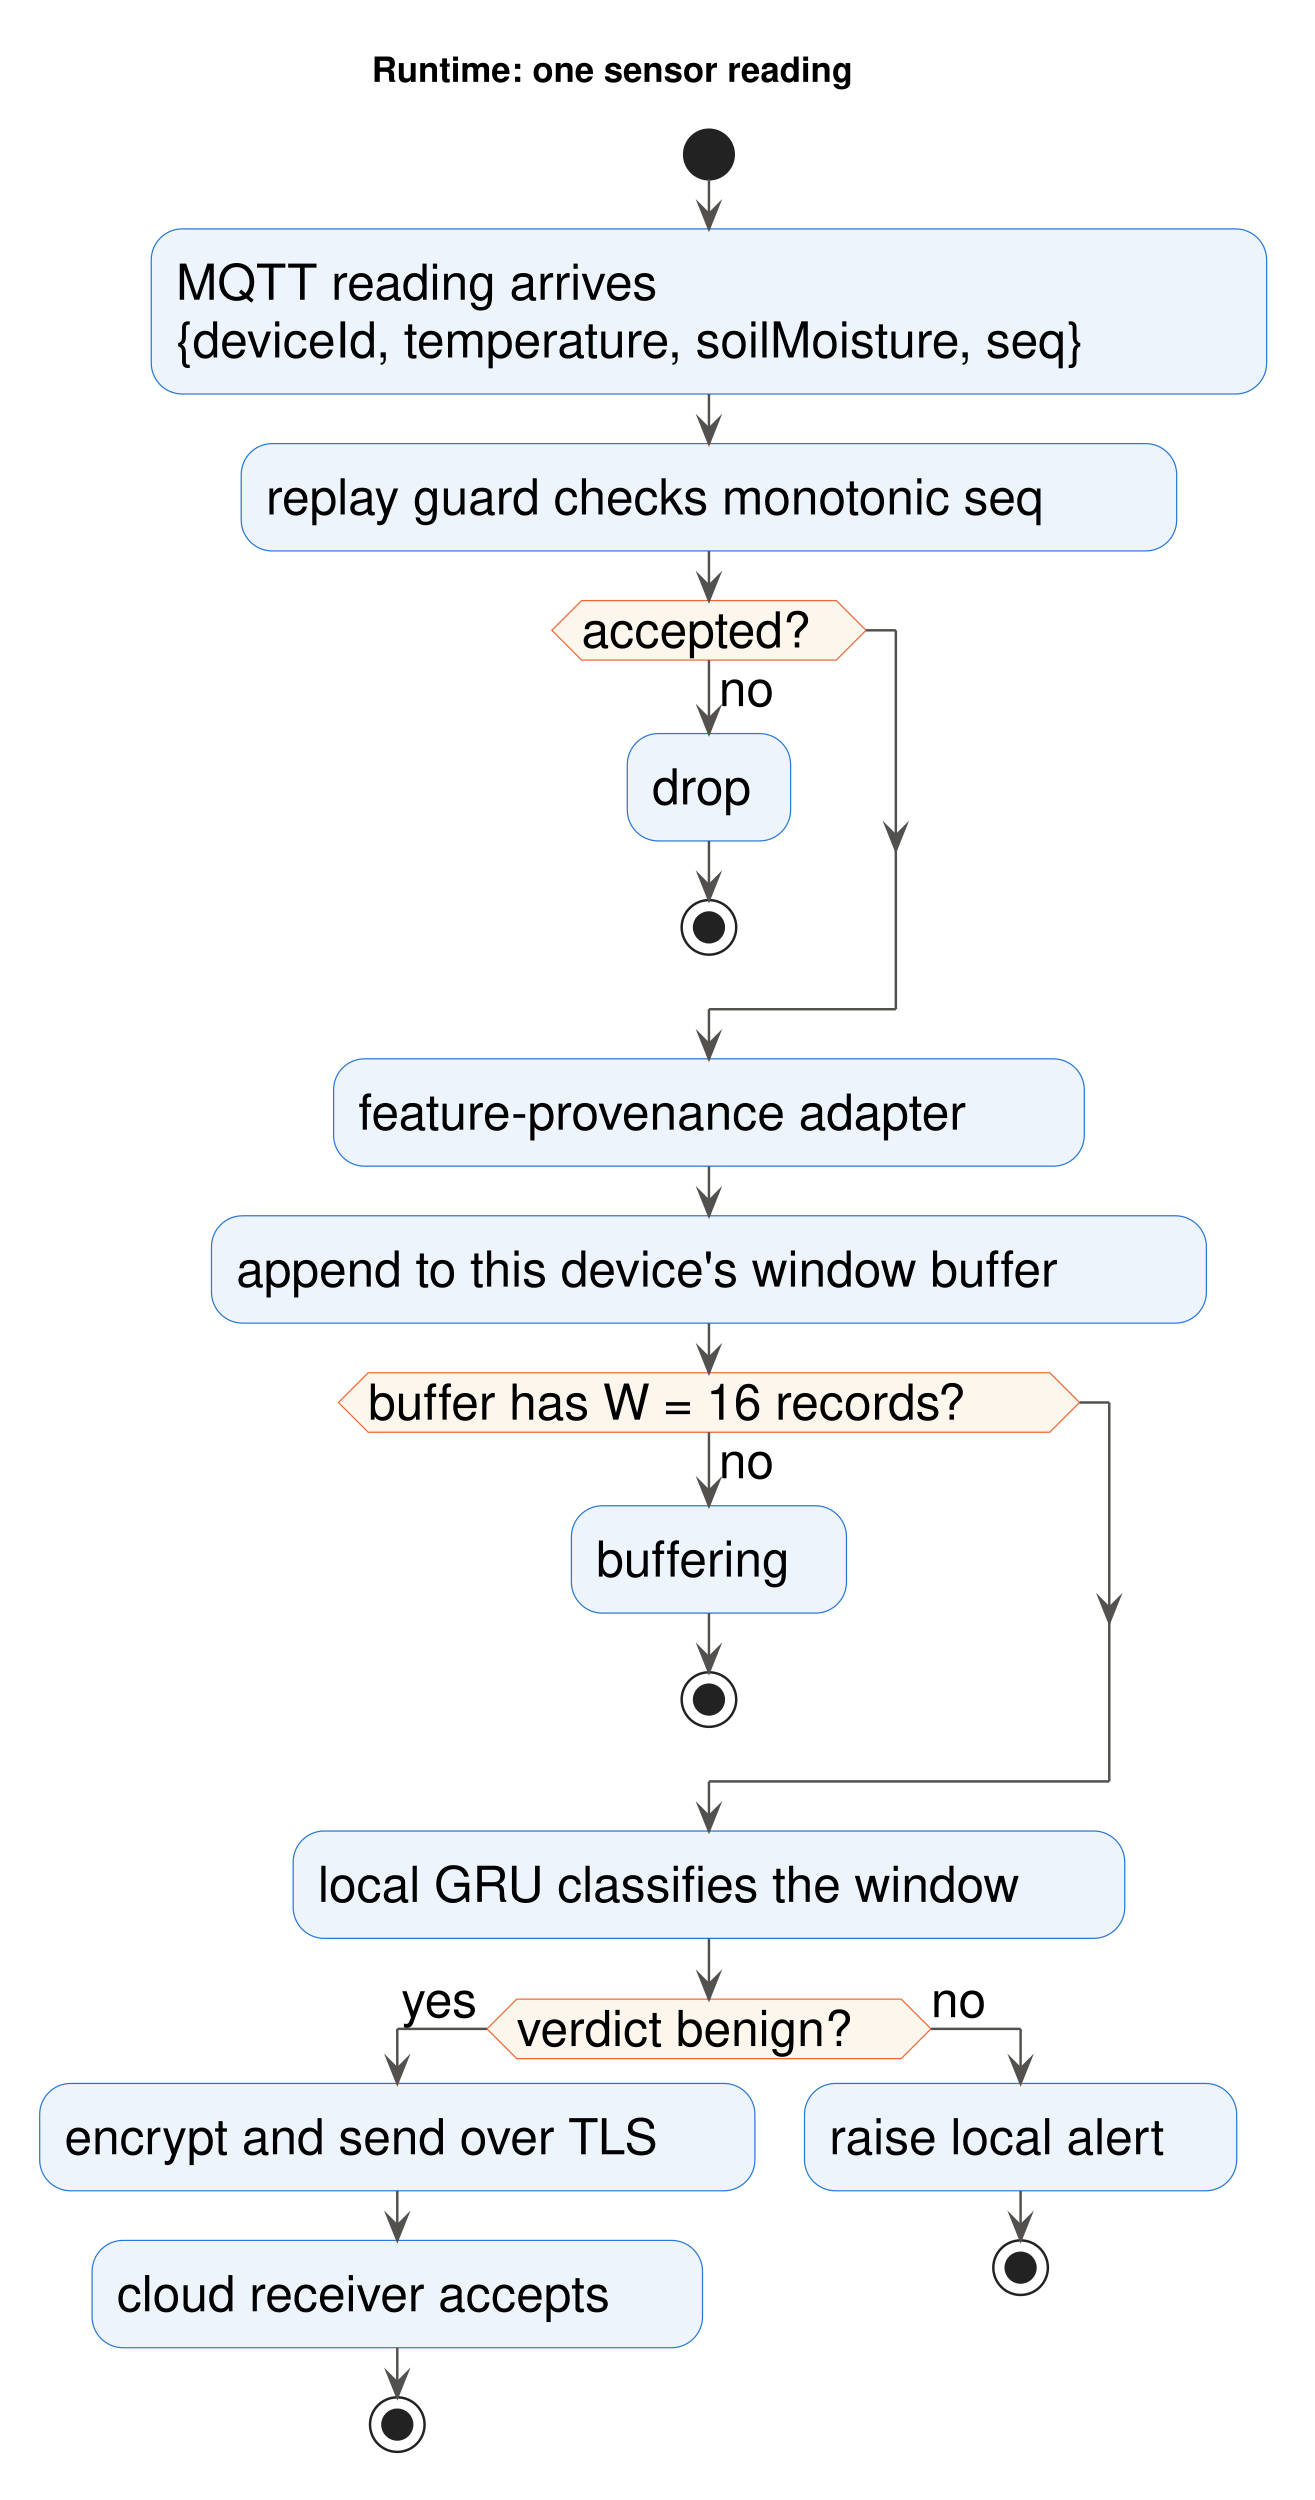
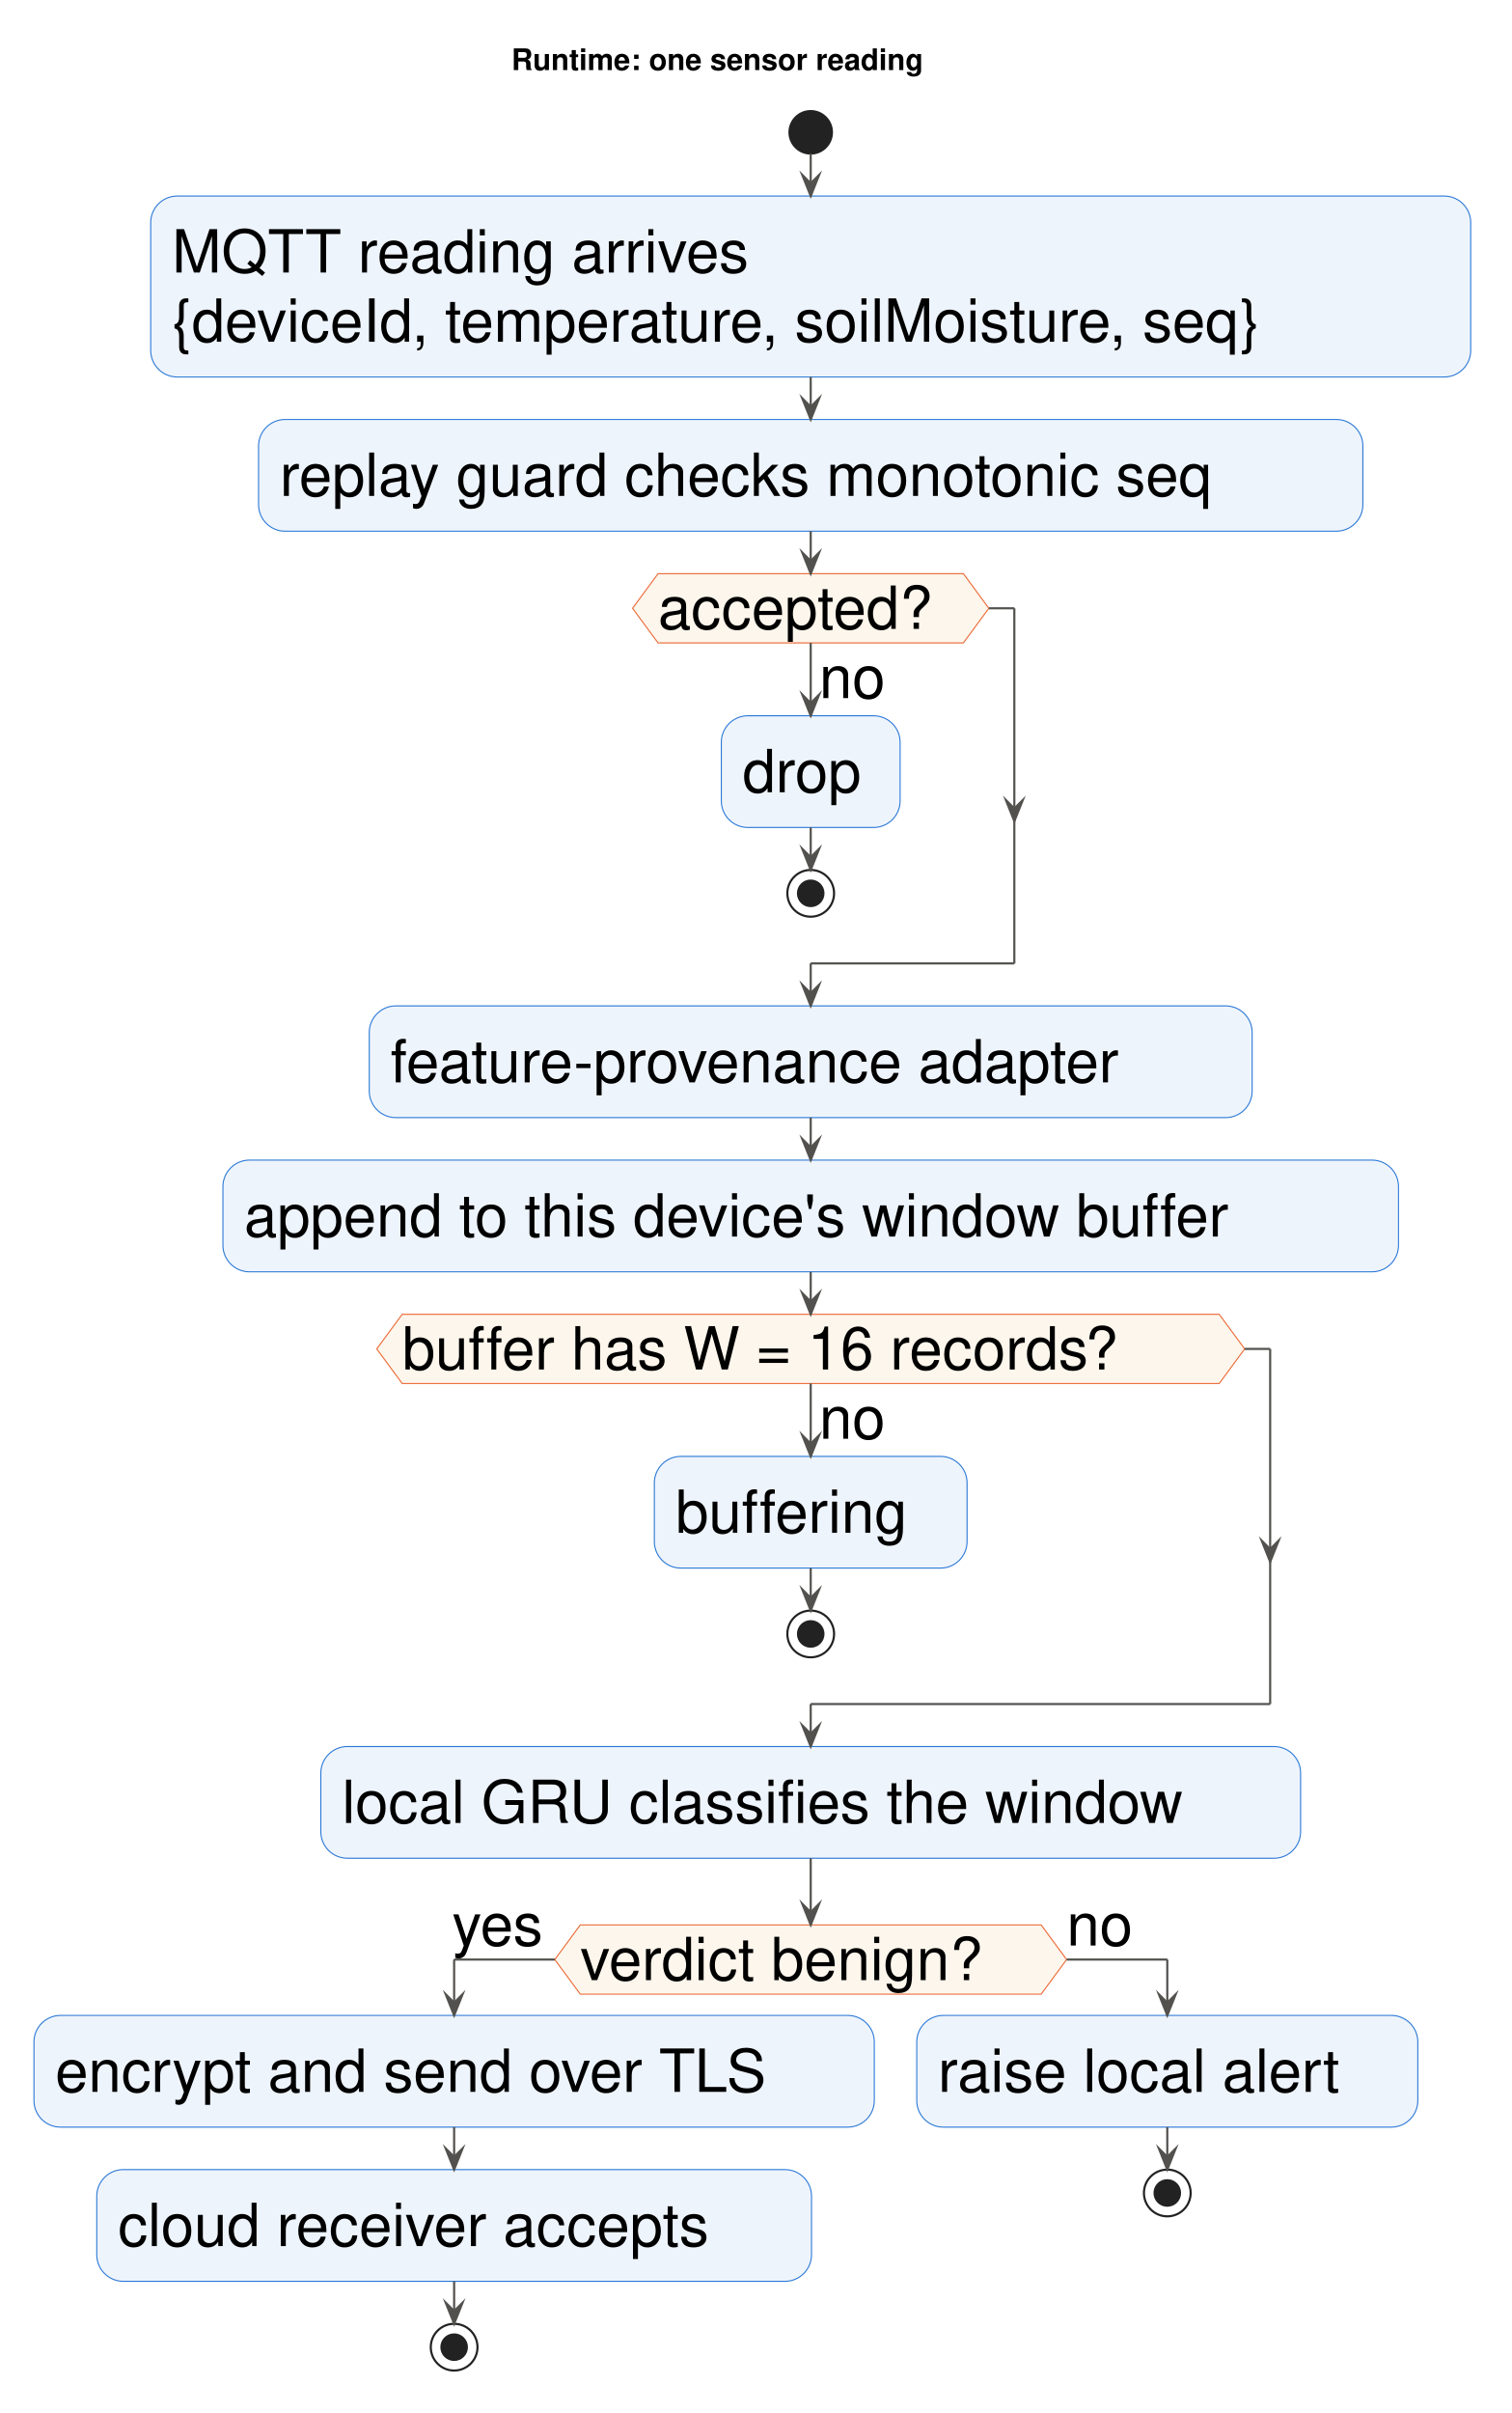
- <svg xmlns="http://www.w3.org/2000/svg" version="1.1" data-diagram-type="ACTIVITY" style="width:1060px;height:2016px;background:#FFFFFF;" width="1060px" height="2016px" viewBox="0 0 1060 2016" zoomAndPan="magnify" preserveAspectRatio="none" contentStyleType="text/css">
+ <svg xmlns="http://www.w3.org/2000/svg" version="1.1" data-diagram-type="ACTIVITY" style="width:1424px;height:2272px;background:#FFFFFF;" width="1424px" height="2272px" viewBox="0 0 1424 2272" zoomAndPan="magnify" preserveAspectRatio="none" contentStyleType="text/css">
  <defs />
  <g font-family="sans-serif" lengthAdjust="spacing">
    <g class="title" data-source-line="15">
-       <text x="299.822" y="65.99" fill="#000" font-size="28" textLength="457.789" font-weight="700" font-family="Helvetica">Runtime: one sensor reading</text>
+       <text x="481.709" y="65.99" fill="#000" font-size="28" textLength="457.789" font-weight="700" font-family="Helvetica">Runtime: one sensor reading</text>
    </g>
-     <ellipse cx="571.697" cy="124.594" rx="20" ry="20" fill="#222" style="stroke:#222;stroke-width:2;" />
-     <rect x="121.961" y="184.594" width="899.473" height="133.125" fill="#EEF4FC" style="stroke:#2A78D6;stroke-width:1;" rx="25" ry="25" />
-     <text x="141.961" y="241.723" fill="#000" font-size="40" textLength="430.742" font-family="Helvetica">MQTT reading arrives</text>
-     <text x="141.961" y="288.285" fill="#000" font-size="40" textLength="859.473" font-family="Helvetica">{deviceId, temperature, soilMoisture, seq}</text>
-     <rect x="194.52" y="357.719" width="754.355" height="86.563" fill="#EEF4FC" style="stroke:#2A78D6;stroke-width:1;" rx="25" ry="25" />
-     <text x="214.52" y="414.848" fill="#000" font-size="40" textLength="714.355" font-family="Helvetica">replay guard checks monotonic seq</text>
-     <rect x="505.848" y="591.563" width="131.699" height="86.563" fill="#EEF4FC" style="stroke:#2A78D6;stroke-width:1;" rx="25" ry="25" />
-     <text x="525.848" y="648.691" fill="#000" font-size="40" textLength="91.699" font-family="Helvetica">drop</text>
-     <ellipse cx="571.697" cy="747.844" rx="22" ry="22" fill="none" style="stroke:#222;stroke-width:2;" />
-     <ellipse cx="571.697" cy="747.844" rx="12" ry="12" fill="#222" style="stroke:#222;stroke-width:2;" />
-     <polygon points="468.992,484.281,674.402,484.281,698.402,508.281,674.402,532.281,468.992,532.281,444.992,508.281,468.992,484.281" fill="#FDF6EC" style="stroke:#EB6834;stroke-width:1;stroke-linejoin:miter;stroke-miterlimit:10;" />
-     <text x="579.697" y="569.41" fill="#000" font-size="40" textLength="49.824" font-family="Helvetica">no</text>
-     <text x="468.992" y="522.129" fill="#000" font-size="40" textLength="205.41" font-family="Helvetica">accepted?</text>
-     <rect x="269.002" y="853.844" width="605.391" height="86.563" fill="#EEF4FC" style="stroke:#2A78D6;stroke-width:1;" rx="25" ry="25" />
-     <text x="289.002" y="910.973" fill="#000" font-size="40" textLength="565.391" font-family="Helvetica">feature-provenance adapter</text>
-     <rect x="170.545" y="980.406" width="802.305" height="86.563" fill="#EEF4FC" style="stroke:#2A78D6;stroke-width:1;" rx="25" ry="25" />
-     <text x="190.545" y="1037.535" fill="#000" font-size="40" textLength="762.305" font-family="Helvetica">append to this device's window buffer</text>
-     <rect x="460.789" y="1214.25" width="221.816" height="86.563" fill="#EEF4FC" style="stroke:#2A78D6;stroke-width:1;" rx="25" ry="25" />
-     <text x="480.789" y="1271.379" fill="#000" font-size="40" textLength="181.816" font-family="Helvetica">buffering</text>
-     <ellipse cx="571.697" cy="1370.531" rx="22" ry="22" fill="none" style="stroke:#222;stroke-width:2;" />
-     <ellipse cx="571.697" cy="1370.531" rx="12" ry="12" fill="#222" style="stroke:#222;stroke-width:2;" />
-     <polygon points="296.883,1106.969,846.512,1106.969,870.512,1130.969,846.512,1154.969,296.883,1154.969,272.883,1130.969,296.883,1106.969" fill="#FDF6EC" style="stroke:#EB6834;stroke-width:1;stroke-linejoin:miter;stroke-miterlimit:10;" />
-     <text x="579.697" y="1192.098" fill="#000" font-size="40" textLength="49.824" font-family="Helvetica">no</text>
-     <text x="296.883" y="1144.816" fill="#000" font-size="40" textLength="549.629" font-family="Helvetica">buffer has W = 16 records?</text>
-     <rect x="236.404" y="1476.531" width="670.586" height="86.563" fill="#EEF4FC" style="stroke:#2A78D6;stroke-width:1;" rx="25" ry="25" />
-     <text x="256.404" y="1533.66" fill="#000" font-size="40" textLength="630.586" font-family="Helvetica">local GRU classifies the window</text>
-     <polygon points="416.668,1612.09,726.727,1612.09,750.727,1636.09,726.727,1660.09,416.668,1660.09,392.668,1636.09,416.668,1612.09" fill="#FDF6EC" style="stroke:#EB6834;stroke-width:1;stroke-linejoin:miter;stroke-miterlimit:10;" />
-     <text x="416.668" y="1649.938" fill="#000" font-size="40" textLength="310.059" font-family="Helvetica">verdict benign?</text>
-     <text x="323.547" y="1626.656" fill="#000" font-size="40" textLength="69.121" font-family="Helvetica">yes</text>
-     <text x="750.727" y="1626.656" fill="#000" font-size="40" textLength="49.824" font-family="Helvetica">no</text>
-     <rect x="32" y="1680.09" width="576.758" height="86.563" fill="#EEF4FC" style="stroke:#2A78D6;stroke-width:1;" rx="25" ry="25" />
-     <text x="52" y="1737.219" fill="#000" font-size="40" textLength="536.758" font-family="Helvetica">encrypt and send over TLS</text>
-     <rect x="74.246" y="1806.652" width="492.266" height="86.563" fill="#EEF4FC" style="stroke:#2A78D6;stroke-width:1;" rx="25" ry="25" />
-     <text x="94.246" y="1863.781" fill="#000" font-size="40" textLength="452.266" font-family="Helvetica">cloud receiver accepts</text>
-     <ellipse cx="320.379" cy="1955.215" rx="22" ry="22" fill="none" style="stroke:#222;stroke-width:2;" />
-     <ellipse cx="320.379" cy="1955.215" rx="12" ry="12" fill="#222" style="stroke:#222;stroke-width:2;" />
-     <rect x="648.758" y="1680.09" width="348.516" height="86.563" fill="#EEF4FC" style="stroke:#2A78D6;stroke-width:1;" rx="25" ry="25" />
-     <text x="668.758" y="1737.219" fill="#000" font-size="40" textLength="308.516" font-family="Helvetica">raise local alert</text>
-     <ellipse cx="823.016" cy="1828.652" rx="22" ry="22" fill="none" style="stroke:#222;stroke-width:2;" />
-     <ellipse cx="823.016" cy="1828.652" rx="12" ry="12" fill="#222" style="stroke:#222;stroke-width:2;" />
-     <line x1="571.697" y1="144.594" x2="571.697" y2="184.594" style="stroke:#52514E;stroke-width:2;" />
-     <polygon points="563.697,164.594,571.697,184.594,579.697,164.594,571.697,172.594" fill="#52514E" style="stroke:#52514E;stroke-width:2;stroke-linejoin:miter;stroke-miterlimit:10;" />
-     <line x1="571.697" y1="317.719" x2="571.697" y2="357.719" style="stroke:#52514E;stroke-width:2;" />
-     <polygon points="563.697,337.719,571.697,357.719,579.697,337.719,571.697,345.719" fill="#52514E" style="stroke:#52514E;stroke-width:2;stroke-linejoin:miter;stroke-miterlimit:10;" />
-     <line x1="571.697" y1="678.125" x2="571.697" y2="725.844" style="stroke:#52514E;stroke-width:2;" />
-     <polygon points="563.697,705.844,571.697,725.844,579.697,705.844,571.697,713.844" fill="#52514E" style="stroke:#52514E;stroke-width:2;stroke-linejoin:miter;stroke-miterlimit:10;" />
-     <line x1="571.697" y1="532.281" x2="571.697" y2="591.563" style="stroke:#52514E;stroke-width:2;" />
-     <polygon points="563.697,571.563,571.697,591.563,579.697,571.563,571.697,579.563" fill="#52514E" style="stroke:#52514E;stroke-width:2;stroke-linejoin:miter;stroke-miterlimit:10;" />
-     <line x1="698.402" y1="508.281" x2="722.402" y2="508.281" style="stroke:#52514E;stroke-width:2;" />
-     <polygon points="714.402,665.844,722.402,685.844,730.402,665.844,722.402,673.844" fill="#52514E" style="stroke:#52514E;stroke-width:2;stroke-linejoin:miter;stroke-miterlimit:10;" />
-     <line x1="722.402" y1="508.281" x2="722.402" y2="813.844" style="stroke:#52514E;stroke-width:2;" />
-     <line x1="722.402" y1="813.844" x2="571.697" y2="813.844" style="stroke:#52514E;stroke-width:2;" />
-     <line x1="571.697" y1="813.844" x2="571.697" y2="853.844" style="stroke:#52514E;stroke-width:2;" />
-     <polygon points="563.697,833.844,571.697,853.844,579.697,833.844,571.697,841.844" fill="#52514E" style="stroke:#52514E;stroke-width:2;stroke-linejoin:miter;stroke-miterlimit:10;" />
-     <line x1="571.697" y1="444.281" x2="571.697" y2="484.281" style="stroke:#52514E;stroke-width:2;" />
-     <polygon points="563.697,464.281,571.697,484.281,579.697,464.281,571.697,472.281" fill="#52514E" style="stroke:#52514E;stroke-width:2;stroke-linejoin:miter;stroke-miterlimit:10;" />
-     <line x1="571.697" y1="940.406" x2="571.697" y2="980.406" style="stroke:#52514E;stroke-width:2;" />
-     <polygon points="563.697,960.406,571.697,980.406,579.697,960.406,571.697,968.406" fill="#52514E" style="stroke:#52514E;stroke-width:2;stroke-linejoin:miter;stroke-miterlimit:10;" />
-     <line x1="571.697" y1="1300.813" x2="571.697" y2="1348.531" style="stroke:#52514E;stroke-width:2;" />
-     <polygon points="563.697,1328.531,571.697,1348.531,579.697,1328.531,571.697,1336.531" fill="#52514E" style="stroke:#52514E;stroke-width:2;stroke-linejoin:miter;stroke-miterlimit:10;" />
-     <line x1="571.697" y1="1154.969" x2="571.697" y2="1214.25" style="stroke:#52514E;stroke-width:2;" />
-     <polygon points="563.697,1194.25,571.697,1214.25,579.697,1194.25,571.697,1202.25" fill="#52514E" style="stroke:#52514E;stroke-width:2;stroke-linejoin:miter;stroke-miterlimit:10;" />
-     <line x1="870.512" y1="1130.969" x2="894.512" y2="1130.969" style="stroke:#52514E;stroke-width:2;" />
-     <polygon points="886.512,1288.531,894.512,1308.531,902.512,1288.531,894.512,1296.531" fill="#52514E" style="stroke:#52514E;stroke-width:2;stroke-linejoin:miter;stroke-miterlimit:10;" />
-     <line x1="894.512" y1="1130.969" x2="894.512" y2="1436.531" style="stroke:#52514E;stroke-width:2;" />
-     <line x1="894.512" y1="1436.531" x2="571.697" y2="1436.531" style="stroke:#52514E;stroke-width:2;" />
-     <line x1="571.697" y1="1436.531" x2="571.697" y2="1476.531" style="stroke:#52514E;stroke-width:2;" />
-     <polygon points="563.697,1456.531,571.697,1476.531,579.697,1456.531,571.697,1464.531" fill="#52514E" style="stroke:#52514E;stroke-width:2;stroke-linejoin:miter;stroke-miterlimit:10;" />
-     <line x1="571.697" y1="1066.969" x2="571.697" y2="1106.969" style="stroke:#52514E;stroke-width:2;" />
-     <polygon points="563.697,1086.969,571.697,1106.969,579.697,1086.969,571.697,1094.969" fill="#52514E" style="stroke:#52514E;stroke-width:2;stroke-linejoin:miter;stroke-miterlimit:10;" />
-     <line x1="320.379" y1="1766.652" x2="320.379" y2="1806.652" style="stroke:#52514E;stroke-width:2;" />
-     <polygon points="312.379,1786.652,320.379,1806.652,328.379,1786.652,320.379,1794.652" fill="#52514E" style="stroke:#52514E;stroke-width:2;stroke-linejoin:miter;stroke-miterlimit:10;" />
-     <line x1="320.379" y1="1893.215" x2="320.379" y2="1933.215" style="stroke:#52514E;stroke-width:2;" />
-     <polygon points="312.379,1913.215,320.379,1933.215,328.379,1913.215,320.379,1921.215" fill="#52514E" style="stroke:#52514E;stroke-width:2;stroke-linejoin:miter;stroke-miterlimit:10;" />
-     <line x1="823.016" y1="1766.652" x2="823.016" y2="1806.652" style="stroke:#52514E;stroke-width:2;" />
-     <polygon points="815.016,1786.652,823.016,1806.652,831.016,1786.652,823.016,1794.652" fill="#52514E" style="stroke:#52514E;stroke-width:2;stroke-linejoin:miter;stroke-miterlimit:10;" />
-     <line x1="392.668" y1="1636.09" x2="320.379" y2="1636.09" style="stroke:#52514E;stroke-width:2;" />
-     <line x1="320.379" y1="1636.09" x2="320.379" y2="1680.09" style="stroke:#52514E;stroke-width:2;" />
-     <polygon points="312.379,1660.09,320.379,1680.09,328.379,1660.09,320.379,1668.09" fill="#52514E" style="stroke:#52514E;stroke-width:2;stroke-linejoin:miter;stroke-miterlimit:10;" />
-     <line x1="750.727" y1="1636.09" x2="823.016" y2="1636.09" style="stroke:#52514E;stroke-width:2;" />
-     <line x1="823.016" y1="1636.09" x2="823.016" y2="1680.09" style="stroke:#52514E;stroke-width:2;" />
-     <polygon points="815.016,1660.09,823.016,1680.09,831.016,1660.09,823.016,1668.09" fill="#52514E" style="stroke:#52514E;stroke-width:2;stroke-linejoin:miter;stroke-miterlimit:10;" />
-     <line x1="571.697" y1="1563.094" x2="571.697" y2="1612.09" style="stroke:#52514E;stroke-width:2;" />
-     <polygon points="563.697,1592.09,571.697,1612.09,579.697,1592.09,571.697,1600.09" fill="#52514E" style="stroke:#52514E;stroke-width:2;stroke-linejoin:miter;stroke-miterlimit:10;" />
+     <ellipse cx="763.576" cy="124.594" rx="20" ry="20" fill="#222" style="stroke:#222;stroke-width:2;" />
+     <rect x="141.945" y="184.594" width="1243.262" height="170.375" fill="#EEF4FC" style="stroke:#2A78D6;stroke-width:1;" rx="25" ry="25" />
+     <text x="161.945" y="256.574" fill="#000" font-size="56" textLength="603.039" font-family="Helvetica">MQTT reading arrives</text>
+     <text x="161.945" y="321.762" fill="#000" font-size="56" textLength="1203.262" font-family="Helvetica">{deviceId, temperature, soilMoisture, seq}</text>
+     <rect x="243.527" y="394.969" width="1040.098" height="105.188" fill="#EEF4FC" style="stroke:#2A78D6;stroke-width:1;" rx="25" ry="25" />
+     <text x="263.527" y="466.949" fill="#000" font-size="56" textLength="1000.098" font-family="Helvetica">replay guard checks monotonic seq</text>
+     <rect x="679.387" y="673.938" width="168.379" height="105.188" fill="#EEF4FC" style="stroke:#2A78D6;stroke-width:1;" rx="25" ry="25" />
+     <text x="699.387" y="745.918" fill="#000" font-size="56" textLength="128.379" font-family="Helvetica">drop</text>
+     <ellipse cx="763.576" cy="841.125" rx="22" ry="22" fill="none" style="stroke:#222;stroke-width:2;" />
+     <ellipse cx="763.576" cy="841.125" rx="12" ry="12" fill="#222" style="stroke:#222;stroke-width:2;" />
+     <polygon points="619.789,540.156,907.363,540.156,931.363,572.75,907.363,605.344,619.789,605.344,595.789,572.75,619.789,540.156" fill="#FDF6EC" style="stroke:#EB6834;stroke-width:1;stroke-linejoin:miter;stroke-miterlimit:10;" />
+     <text x="771.576" y="657.324" fill="#000" font-size="56" textLength="69.754" font-family="Helvetica">no</text>
+     <text x="619.789" y="592.137" fill="#000" font-size="56" textLength="287.574" font-family="Helvetica">accepted?</text>
+     <rect x="347.803" y="947.125" width="831.547" height="105.188" fill="#EEF4FC" style="stroke:#2A78D6;stroke-width:1;" rx="25" ry="25" />
+     <text x="367.803" y="1019.105" fill="#000" font-size="56" textLength="791.547" font-family="Helvetica">feature-provenance adapter</text>
+     <rect x="209.963" y="1092.313" width="1107.227" height="105.188" fill="#EEF4FC" style="stroke:#2A78D6;stroke-width:1;" rx="25" ry="25" />
+     <text x="229.963" y="1164.293" fill="#000" font-size="56" textLength="1067.227" font-family="Helvetica">append to this device's window buffer</text>
+     <rect x="616.305" y="1371.281" width="294.543" height="105.188" fill="#EEF4FC" style="stroke:#2A78D6;stroke-width:1;" rx="25" ry="25" />
+     <text x="636.305" y="1443.262" fill="#000" font-size="56" textLength="254.543" font-family="Helvetica">buffering</text>
+     <ellipse cx="763.576" cy="1538.469" rx="22" ry="22" fill="none" style="stroke:#222;stroke-width:2;" />
+     <ellipse cx="763.576" cy="1538.469" rx="12" ry="12" fill="#222" style="stroke:#222;stroke-width:2;" />
+     <polygon points="378.836,1237.5,1148.316,1237.5,1172.316,1270.094,1148.316,1302.688,378.836,1302.688,354.836,1270.094,378.836,1237.5" fill="#FDF6EC" style="stroke:#EB6834;stroke-width:1;stroke-linejoin:miter;stroke-miterlimit:10;" />
+     <text x="771.576" y="1354.668" fill="#000" font-size="56" textLength="69.754" font-family="Helvetica">no</text>
+     <text x="378.836" y="1289.48" fill="#000" font-size="56" textLength="769.48" font-family="Helvetica">buffer has W = 16 records?</text>
+     <rect x="302.166" y="1644.469" width="922.82" height="105.188" fill="#EEF4FC" style="stroke:#2A78D6;stroke-width:1;" rx="25" ry="25" />
+     <text x="322.166" y="1716.449" fill="#000" font-size="56" textLength="882.82" font-family="Helvetica">local GRU classifies the window</text>
+     <polygon points="546.535,1812.457,980.617,1812.457,1004.617,1845.051,980.617,1877.645,546.535,1877.645,522.535,1845.051,546.535,1812.457" fill="#FDF6EC" style="stroke:#EB6834;stroke-width:1;stroke-linejoin:miter;stroke-miterlimit:10;" />
+     <text x="546.535" y="1864.438" fill="#000" font-size="56" textLength="434.082" font-family="Helvetica">verdict benign?</text>
+     <text x="425.766" y="1831.844" fill="#000" font-size="56" textLength="96.77" font-family="Helvetica">yes</text>
+     <text x="1004.617" y="1831.844" fill="#000" font-size="56" textLength="69.754" font-family="Helvetica">no</text>
+     <rect x="32" y="1897.645" width="791.461" height="105.188" fill="#EEF4FC" style="stroke:#2A78D6;stroke-width:1;" rx="25" ry="25" />
+     <text x="52" y="1969.625" fill="#000" font-size="56" textLength="751.461" font-family="Helvetica">encrypt and send over TLS</text>
+     <rect x="91.145" y="2042.832" width="673.172" height="105.188" fill="#EEF4FC" style="stroke:#2A78D6;stroke-width:1;" rx="25" ry="25" />
+     <text x="111.145" y="2114.813" fill="#000" font-size="56" textLength="633.172" font-family="Helvetica">cloud receiver accepts</text>
+     <ellipse cx="427.73" cy="2210.02" rx="22" ry="22" fill="none" style="stroke:#222;stroke-width:2;" />
+     <ellipse cx="427.73" cy="2210.02" rx="12" ry="12" fill="#222" style="stroke:#222;stroke-width:2;" />
+     <rect x="863.461" y="1897.645" width="471.922" height="105.188" fill="#EEF4FC" style="stroke:#2A78D6;stroke-width:1;" rx="25" ry="25" />
+     <text x="883.461" y="1969.625" fill="#000" font-size="56" textLength="431.922" font-family="Helvetica">raise local alert</text>
+     <ellipse cx="1099.422" cy="2064.832" rx="22" ry="22" fill="none" style="stroke:#222;stroke-width:2;" />
+     <ellipse cx="1099.422" cy="2064.832" rx="12" ry="12" fill="#222" style="stroke:#222;stroke-width:2;" />
+     <line x1="763.576" y1="144.594" x2="763.576" y2="184.594" style="stroke:#52514E;stroke-width:2;" />
+     <polygon points="755.576,164.594,763.576,184.594,771.576,164.594,763.576,172.594" fill="#52514E" style="stroke:#52514E;stroke-width:2;stroke-linejoin:miter;stroke-miterlimit:10;" />
+     <line x1="763.576" y1="354.969" x2="763.576" y2="394.969" style="stroke:#52514E;stroke-width:2;" />
+     <polygon points="755.576,374.969,763.576,394.969,771.576,374.969,763.576,382.969" fill="#52514E" style="stroke:#52514E;stroke-width:2;stroke-linejoin:miter;stroke-miterlimit:10;" />
+     <line x1="763.576" y1="779.125" x2="763.576" y2="819.125" style="stroke:#52514E;stroke-width:2;" />
+     <polygon points="755.576,799.125,763.576,819.125,771.576,799.125,763.576,807.125" fill="#52514E" style="stroke:#52514E;stroke-width:2;stroke-linejoin:miter;stroke-miterlimit:10;" />
+     <line x1="763.576" y1="605.344" x2="763.576" y2="673.938" style="stroke:#52514E;stroke-width:2;" />
+     <polygon points="755.576,653.938,763.576,673.938,771.576,653.938,763.576,661.938" fill="#52514E" style="stroke:#52514E;stroke-width:2;stroke-linejoin:miter;stroke-miterlimit:10;" />
+     <line x1="931.363" y1="572.75" x2="955.363" y2="572.75" style="stroke:#52514E;stroke-width:2;" />
+     <polygon points="947.363,753.234,955.363,773.234,963.363,753.234,955.363,761.234" fill="#52514E" style="stroke:#52514E;stroke-width:2;stroke-linejoin:miter;stroke-miterlimit:10;" />
+     <line x1="955.363" y1="572.75" x2="955.363" y2="907.125" style="stroke:#52514E;stroke-width:2;" />
+     <line x1="955.363" y1="907.125" x2="763.576" y2="907.125" style="stroke:#52514E;stroke-width:2;" />
+     <line x1="763.576" y1="907.125" x2="763.576" y2="947.125" style="stroke:#52514E;stroke-width:2;" />
+     <polygon points="755.576,927.125,763.576,947.125,771.576,927.125,763.576,935.125" fill="#52514E" style="stroke:#52514E;stroke-width:2;stroke-linejoin:miter;stroke-miterlimit:10;" />
+     <line x1="763.576" y1="500.156" x2="763.576" y2="540.156" style="stroke:#52514E;stroke-width:2;" />
+     <polygon points="755.576,520.156,763.576,540.156,771.576,520.156,763.576,528.156" fill="#52514E" style="stroke:#52514E;stroke-width:2;stroke-linejoin:miter;stroke-miterlimit:10;" />
+     <line x1="763.576" y1="1052.313" x2="763.576" y2="1092.313" style="stroke:#52514E;stroke-width:2;" />
+     <polygon points="755.576,1072.313,763.576,1092.313,771.576,1072.313,763.576,1080.313" fill="#52514E" style="stroke:#52514E;stroke-width:2;stroke-linejoin:miter;stroke-miterlimit:10;" />
+     <line x1="763.576" y1="1476.469" x2="763.576" y2="1516.469" style="stroke:#52514E;stroke-width:2;" />
+     <polygon points="755.576,1496.469,763.576,1516.469,771.576,1496.469,763.576,1504.469" fill="#52514E" style="stroke:#52514E;stroke-width:2;stroke-linejoin:miter;stroke-miterlimit:10;" />
+     <line x1="763.576" y1="1302.688" x2="763.576" y2="1371.281" style="stroke:#52514E;stroke-width:2;" />
+     <polygon points="755.576,1351.281,763.576,1371.281,771.576,1351.281,763.576,1359.281" fill="#52514E" style="stroke:#52514E;stroke-width:2;stroke-linejoin:miter;stroke-miterlimit:10;" />
+     <line x1="1172.316" y1="1270.094" x2="1196.316" y2="1270.094" style="stroke:#52514E;stroke-width:2;" />
+     <polygon points="1188.316,1450.578,1196.316,1470.578,1204.316,1450.578,1196.316,1458.578" fill="#52514E" style="stroke:#52514E;stroke-width:2;stroke-linejoin:miter;stroke-miterlimit:10;" />
+     <line x1="1196.316" y1="1270.094" x2="1196.316" y2="1604.469" style="stroke:#52514E;stroke-width:2;" />
+     <line x1="1196.316" y1="1604.469" x2="763.576" y2="1604.469" style="stroke:#52514E;stroke-width:2;" />
+     <line x1="763.576" y1="1604.469" x2="763.576" y2="1644.469" style="stroke:#52514E;stroke-width:2;" />
+     <polygon points="755.576,1624.469,763.576,1644.469,771.576,1624.469,763.576,1632.469" fill="#52514E" style="stroke:#52514E;stroke-width:2;stroke-linejoin:miter;stroke-miterlimit:10;" />
+     <line x1="763.576" y1="1197.5" x2="763.576" y2="1237.5" style="stroke:#52514E;stroke-width:2;" />
+     <polygon points="755.576,1217.5,763.576,1237.5,771.576,1217.5,763.576,1225.5" fill="#52514E" style="stroke:#52514E;stroke-width:2;stroke-linejoin:miter;stroke-miterlimit:10;" />
+     <line x1="427.73" y1="2002.832" x2="427.73" y2="2042.832" style="stroke:#52514E;stroke-width:2;" />
+     <polygon points="419.73,2022.832,427.73,2042.832,435.73,2022.832,427.73,2030.832" fill="#52514E" style="stroke:#52514E;stroke-width:2;stroke-linejoin:miter;stroke-miterlimit:10;" />
+     <line x1="427.73" y1="2148.02" x2="427.73" y2="2188.02" style="stroke:#52514E;stroke-width:2;" />
+     <polygon points="419.73,2168.02,427.73,2188.02,435.73,2168.02,427.73,2176.02" fill="#52514E" style="stroke:#52514E;stroke-width:2;stroke-linejoin:miter;stroke-miterlimit:10;" />
+     <line x1="1099.422" y1="2002.832" x2="1099.422" y2="2042.832" style="stroke:#52514E;stroke-width:2;" />
+     <polygon points="1091.422,2022.832,1099.422,2042.832,1107.422,2022.832,1099.422,2030.832" fill="#52514E" style="stroke:#52514E;stroke-width:2;stroke-linejoin:miter;stroke-miterlimit:10;" />
+     <line x1="522.535" y1="1845.051" x2="427.73" y2="1845.051" style="stroke:#52514E;stroke-width:2;" />
+     <line x1="427.73" y1="1845.051" x2="427.73" y2="1897.645" style="stroke:#52514E;stroke-width:2;" />
+     <polygon points="419.73,1877.645,427.73,1897.645,435.73,1877.645,427.73,1885.645" fill="#52514E" style="stroke:#52514E;stroke-width:2;stroke-linejoin:miter;stroke-miterlimit:10;" />
+     <line x1="1004.617" y1="1845.051" x2="1099.422" y2="1845.051" style="stroke:#52514E;stroke-width:2;" />
+     <line x1="1099.422" y1="1845.051" x2="1099.422" y2="1897.645" style="stroke:#52514E;stroke-width:2;" />
+     <polygon points="1091.422,1877.645,1099.422,1897.645,1107.422,1877.645,1099.422,1885.645" fill="#52514E" style="stroke:#52514E;stroke-width:2;stroke-linejoin:miter;stroke-miterlimit:10;" />
+     <line x1="763.576" y1="1749.656" x2="763.576" y2="1812.457" style="stroke:#52514E;stroke-width:2;" />
+     <polygon points="755.576,1792.457,763.576,1812.457,771.576,1792.457,763.576,1800.457" fill="#52514E" style="stroke:#52514E;stroke-width:2;stroke-linejoin:miter;stroke-miterlimit:10;" />
  </g>
</svg>
